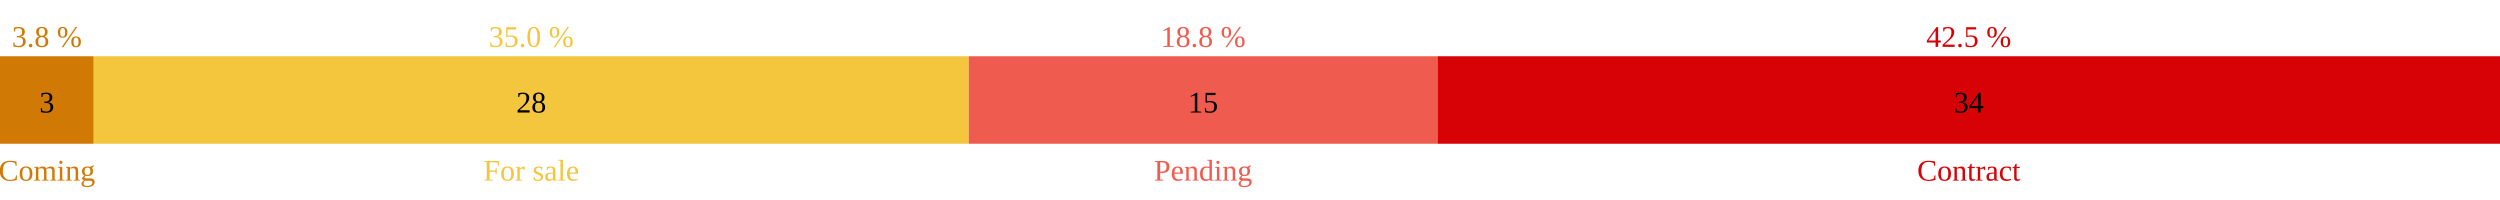
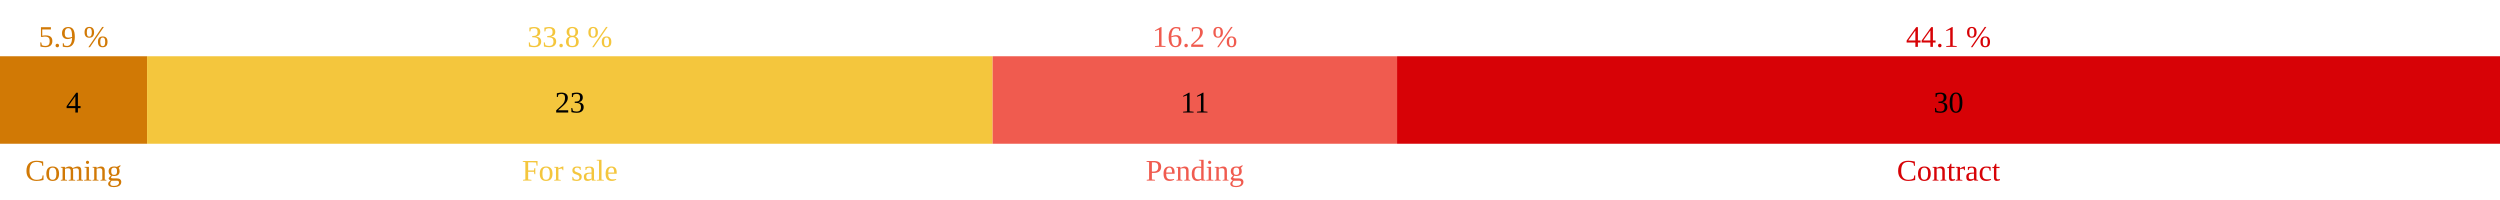
<svg xmlns="http://www.w3.org/2000/svg" width="1000" height="80">
-   <rect class="rect-stacked" x="0" y="22.5" height="35" width="37.5" style="fill: #d17905;" />
-   <rect class="rect-stacked" x="37.5" y="22.5" height="35" width="350" style="fill: #f4c63d;" />
-   <rect class="rect-stacked" x="387.5" y="22.5" height="35" width="187.5" style="fill: #f05b4f;" />
-   <rect class="rect-stacked" x="575" y="22.5" height="35" width="425" style="fill: #d70206;" />
-   <text class="text-value" text-anchor="middle" x="18.75" y="45">3</text>
-   <text class="text-value" text-anchor="middle" x="212.5" y="45">28</text>
-   <text class="text-value" text-anchor="middle" x="481.25" y="45">15</text>
-   <text class="text-value" text-anchor="middle" x="787.5" y="45">34</text>
-   <text class="text-percent" text-anchor="middle" x="18.75" y="18.75" style="fill: #d17905;">3.8 %</text>
-   <text class="text-percent" text-anchor="middle" x="212.5" y="18.75" style="fill: #f4c63d;">35.0 %</text>
-   <text class="text-percent" text-anchor="middle" x="481.25" y="18.75" style="fill: #f05b4f;">18.8 %</text>
-   <text class="text-percent" text-anchor="middle" x="787.5" y="18.75" style="fill: #d70206;">42.5 %</text>
-   <text class="text-label" text-anchor="middle" x="18.75" y="72.25" style="fill: #d17905;">Coming</text>
-   <text class="text-label" text-anchor="middle" x="212.5" y="72.25" style="fill: #f4c63d;">For sale</text>
-   <text class="text-label" text-anchor="middle" x="481.25" y="72.25" style="fill: #f05b4f;">Pending</text>
-   <text class="text-label" text-anchor="middle" x="787.5" y="72.25" style="fill: #d70206;">Contract</text>
+   <rect class="rect-stacked" x="0" y="22.5" height="35" width="58.824" style="fill: #d17905;" />
+   <rect class="rect-stacked" x="58.824" y="22.5" height="35" width="338.235" style="fill: #f4c63d;" />
+   <rect class="rect-stacked" x="397.059" y="22.5" height="35" width="161.765" style="fill: #f05b4f;" />
+   <rect class="rect-stacked" x="558.824" y="22.5" height="35" width="441.176" style="fill: #d70206;" />
+   <text class="text-value" text-anchor="middle" x="29.412" y="45">4</text>
+   <text class="text-value" text-anchor="middle" x="227.941" y="45">23</text>
+   <text class="text-value" text-anchor="middle" x="477.941" y="45">11</text>
+   <text class="text-value" text-anchor="middle" x="779.412" y="45">30</text>
+   <text class="text-percent" text-anchor="middle" x="29.412" y="18.75" style="fill: #d17905;">5.9 %</text>
+   <text class="text-percent" text-anchor="middle" x="227.941" y="18.75" style="fill: #f4c63d;">33.8 %</text>
+   <text class="text-percent" text-anchor="middle" x="477.941" y="18.75" style="fill: #f05b4f;">16.2 %</text>
+   <text class="text-percent" text-anchor="middle" x="779.412" y="18.75" style="fill: #d70206;">44.1 %</text>
+   <text class="text-label" text-anchor="middle" x="29.412" y="72.25" style="fill: #d17905;">Coming</text>
+   <text class="text-label" text-anchor="middle" x="227.941" y="72.25" style="fill: #f4c63d;">For sale</text>
+   <text class="text-label" text-anchor="middle" x="477.941" y="72.25" style="fill: #f05b4f;">Pending</text>
+   <text class="text-label" text-anchor="middle" x="779.412" y="72.25" style="fill: #d70206;">Contract</text>
</svg>
